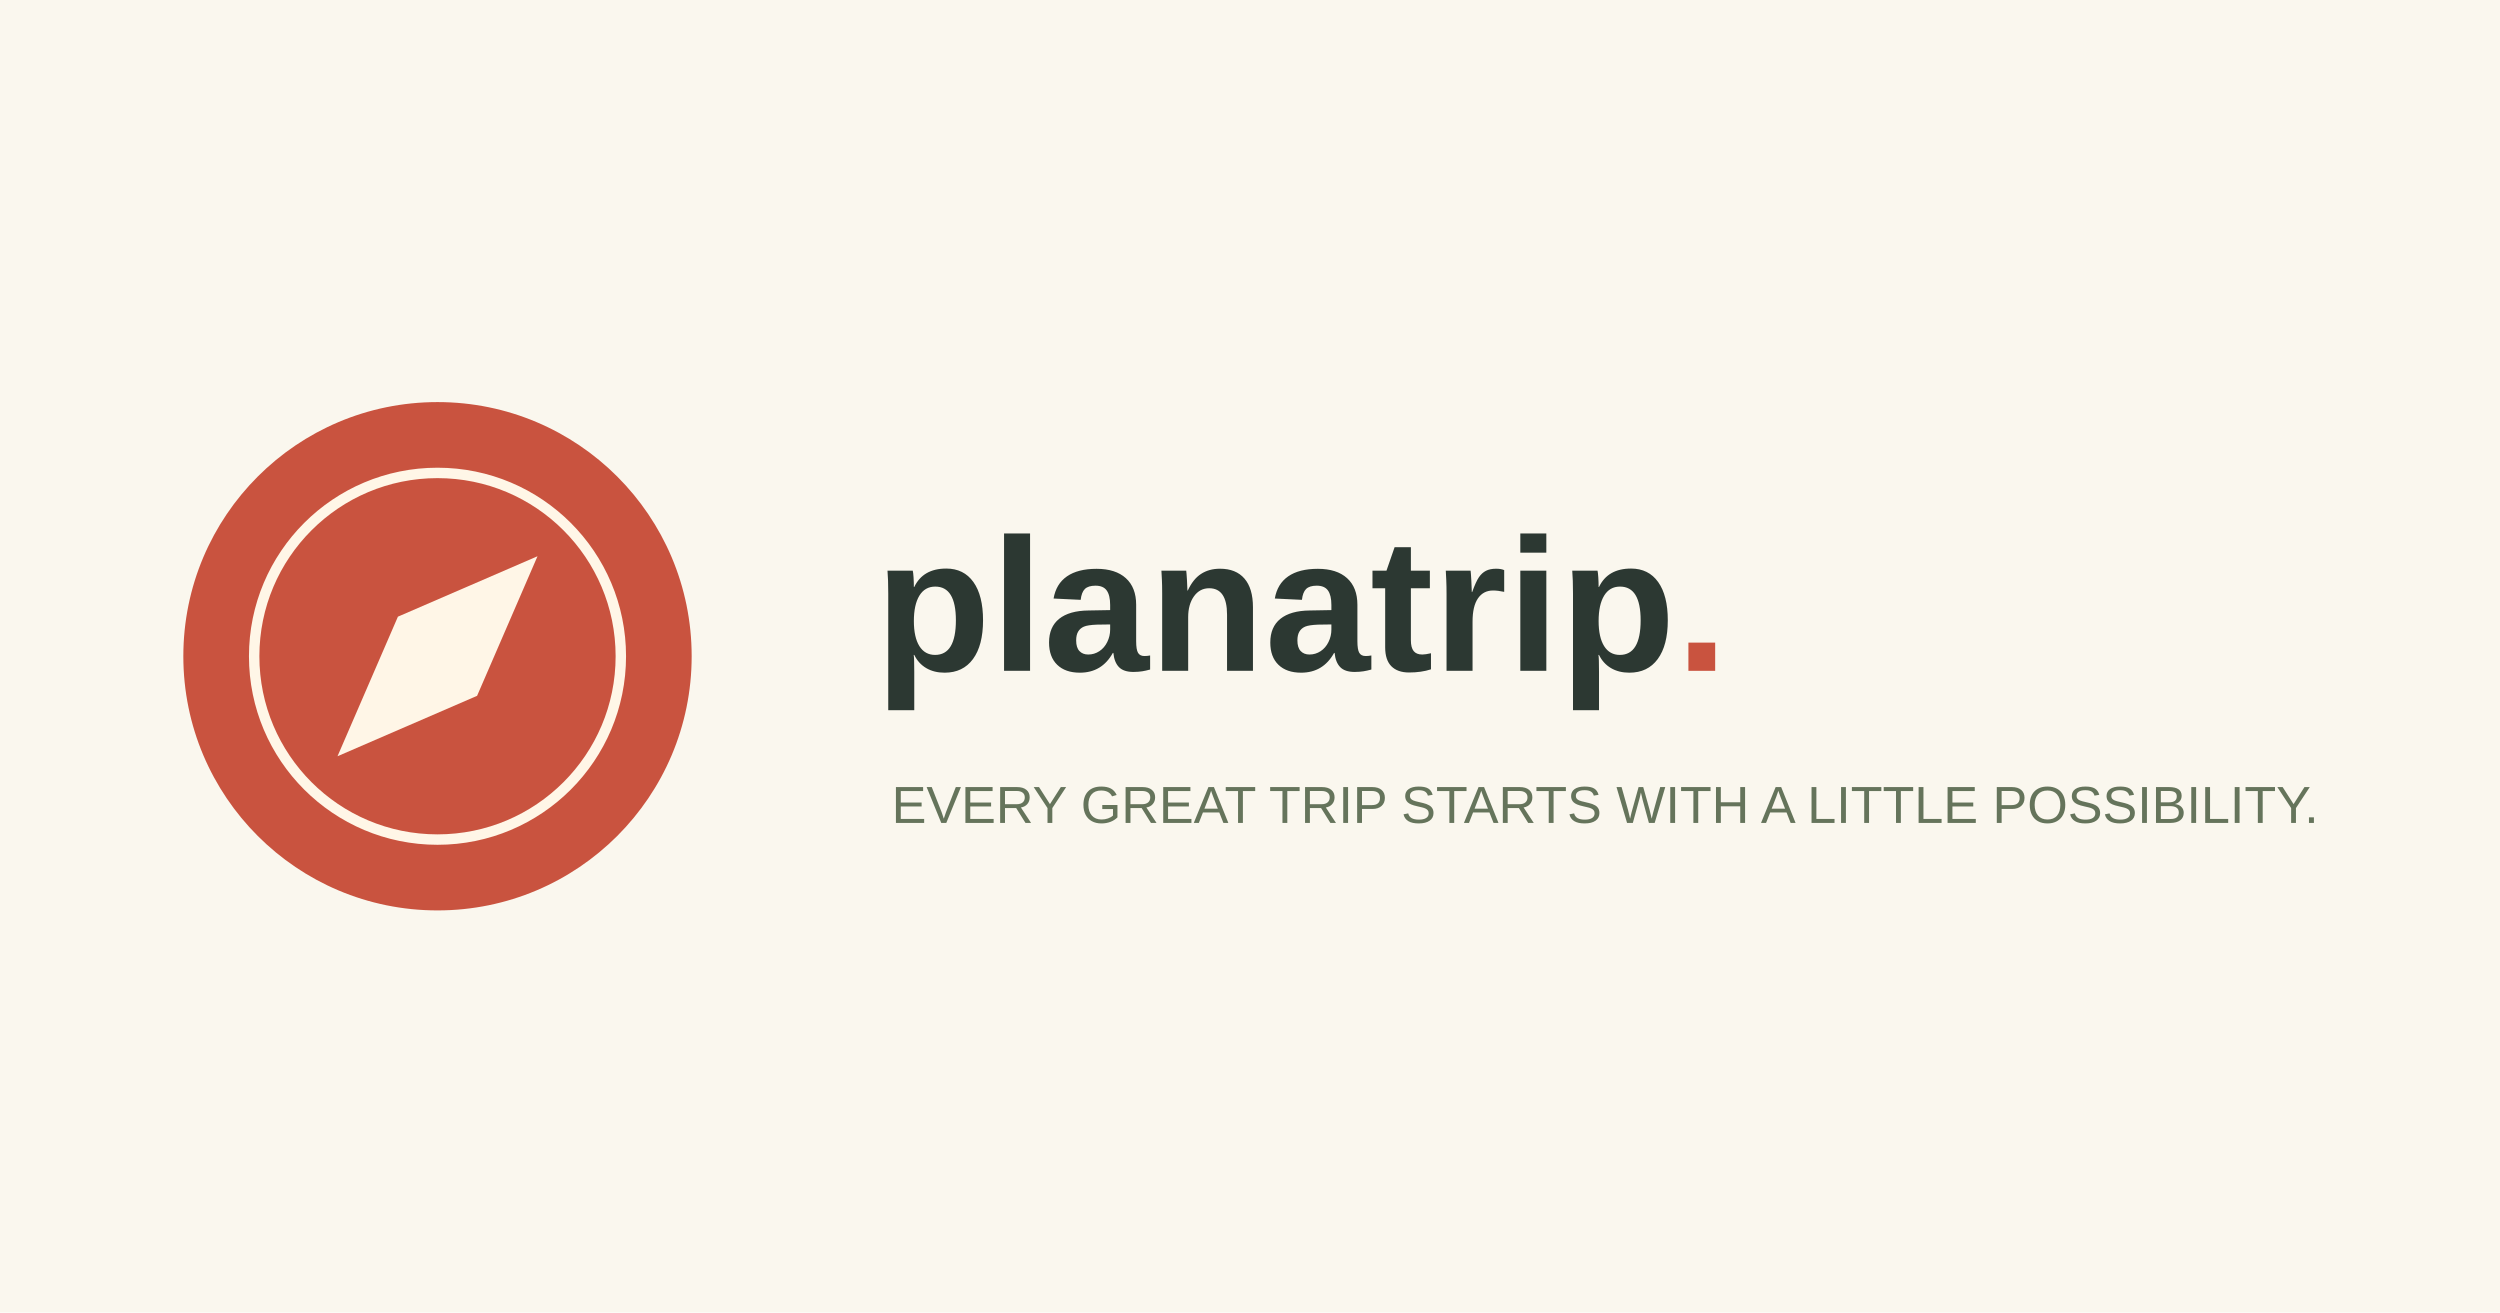
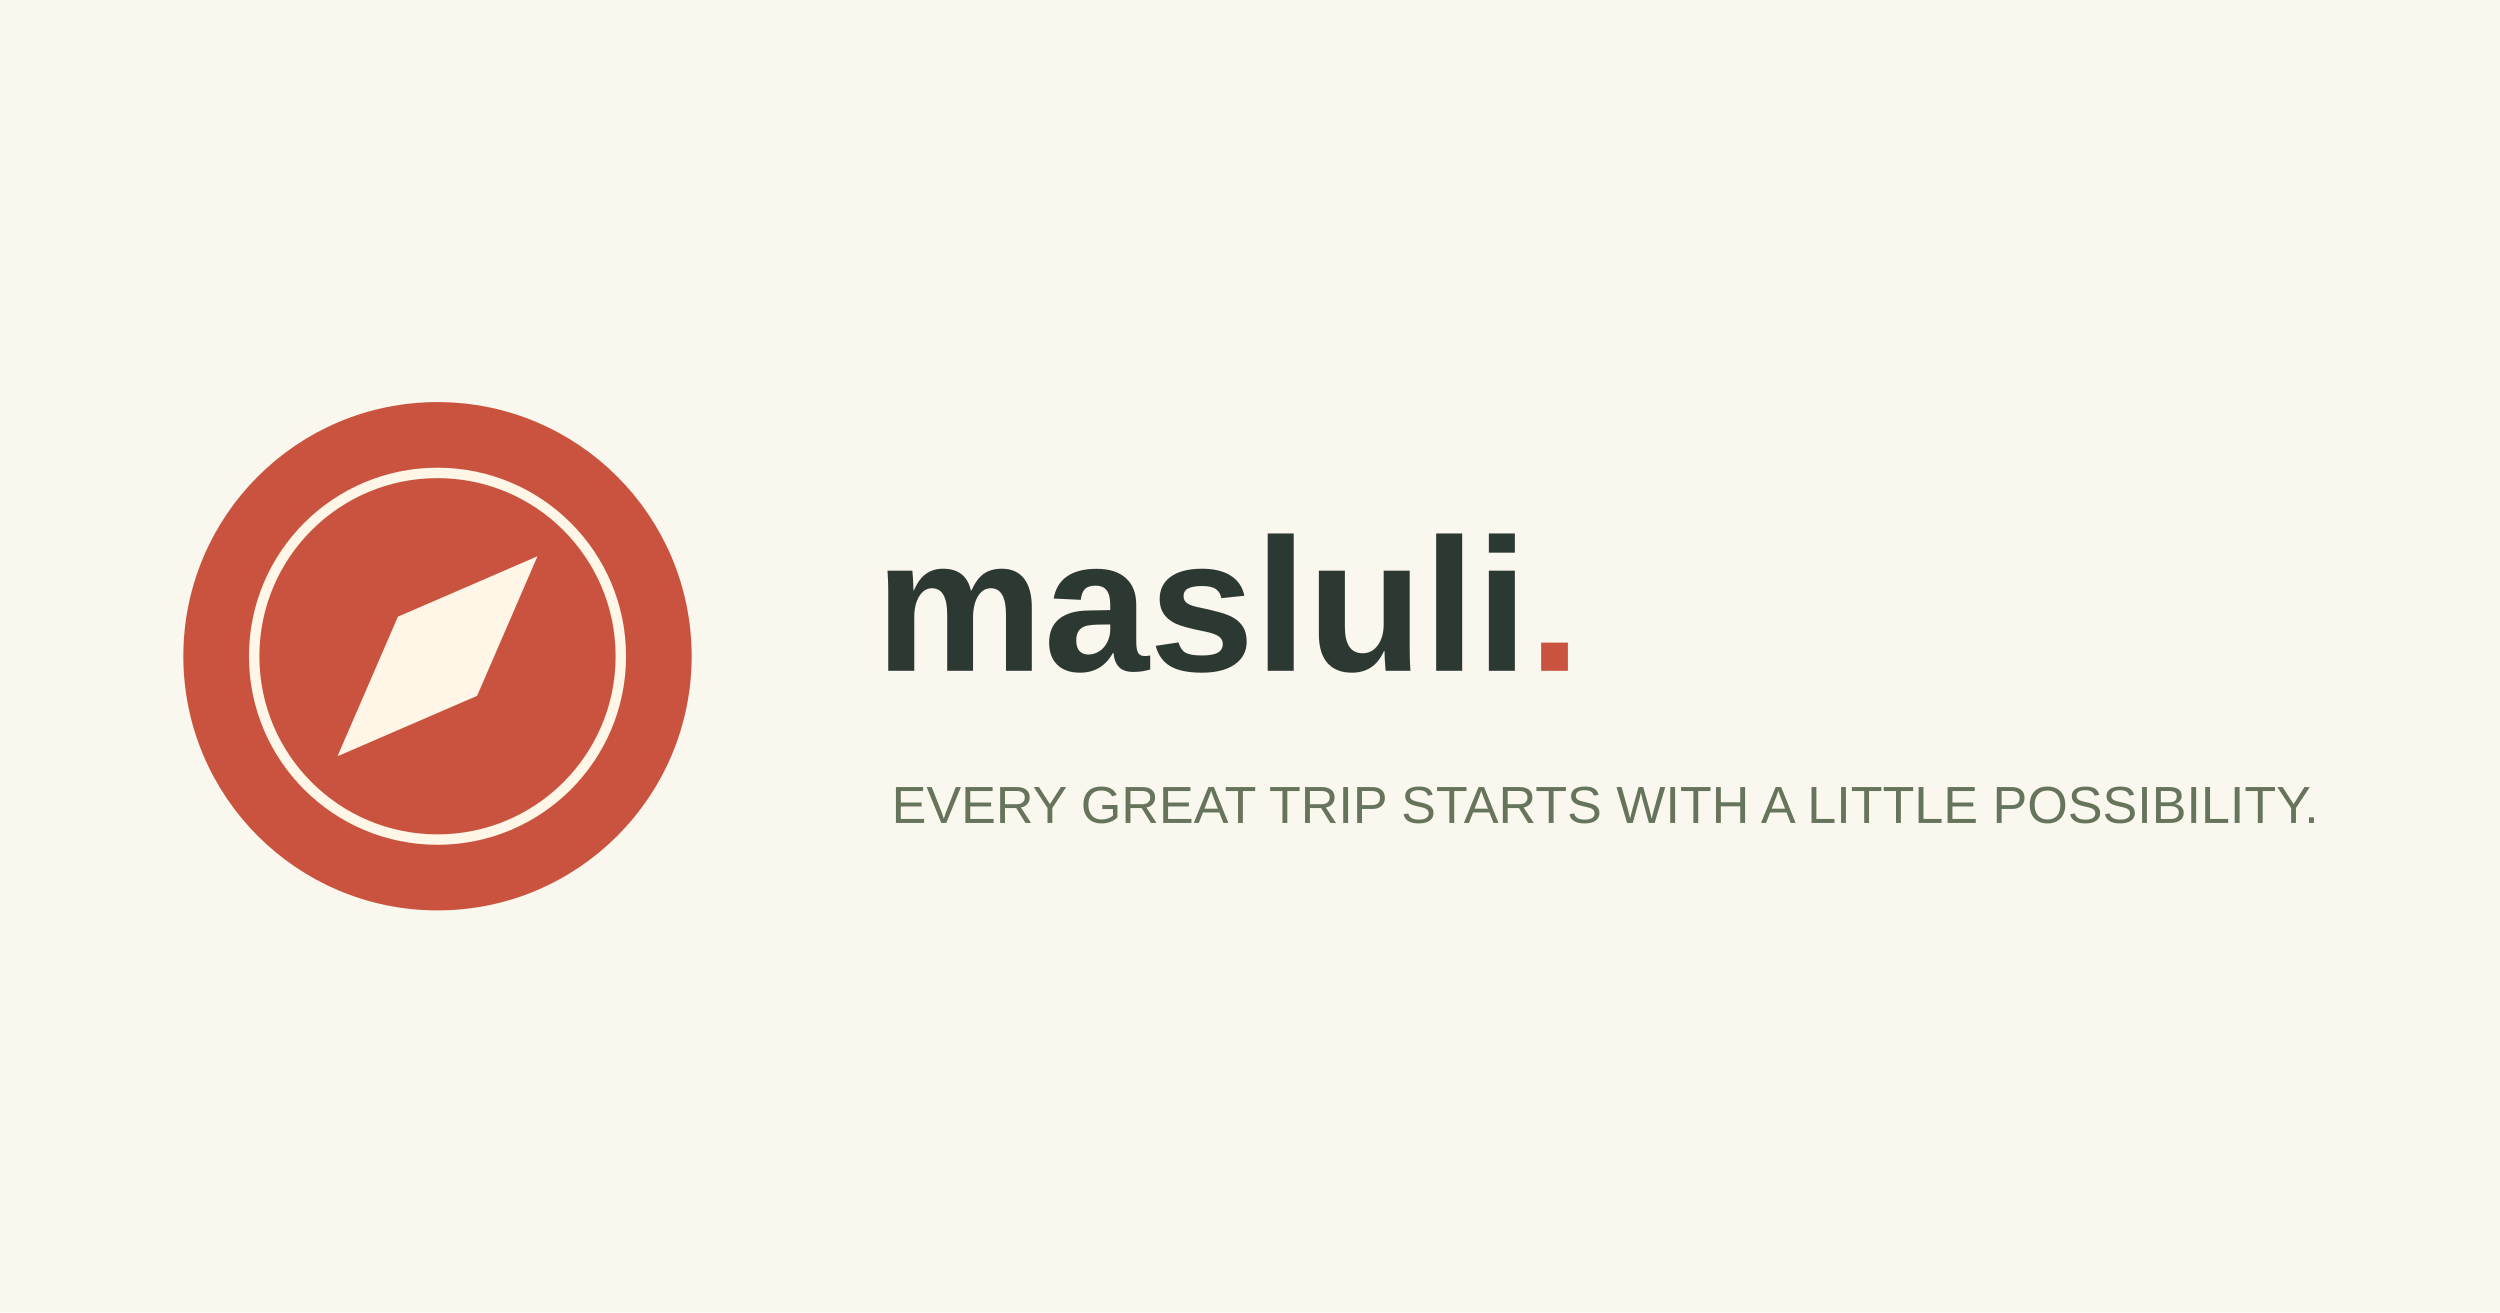
<svg xmlns="http://www.w3.org/2000/svg" width="1200" height="630" viewBox="0 0 1200 630">
  <rect width="1200" height="630" fill="#faf7ee" />
  <circle cx="210" cy="315" r="122" fill="#c9533f" />
  <circle cx="210" cy="315" r="88" fill="none" stroke="#fff6e7" stroke-width="5" />
  <path d="m258 267-29 67-67 29 29-67z" fill="#fff6e7" />
-   <text x="420" y="322" font-family="Arial,sans-serif" font-size="91" font-weight="bold" fill="#2c3832">planatrip<tspan fill="#c9533f">.</tspan>
+   <text x="420" y="322" font-family="Arial,sans-serif" font-size="91" font-weight="bold" fill="#2c3832">masluli<tspan fill="#c9533f">.</tspan>
  </text>
  <text x="428" y="395" font-family="Arial,sans-serif" font-size="25" fill="#65745b">EVERY GREAT TRIP STARTS WITH A LITTLE POSSIBILITY.</text>
</svg>
